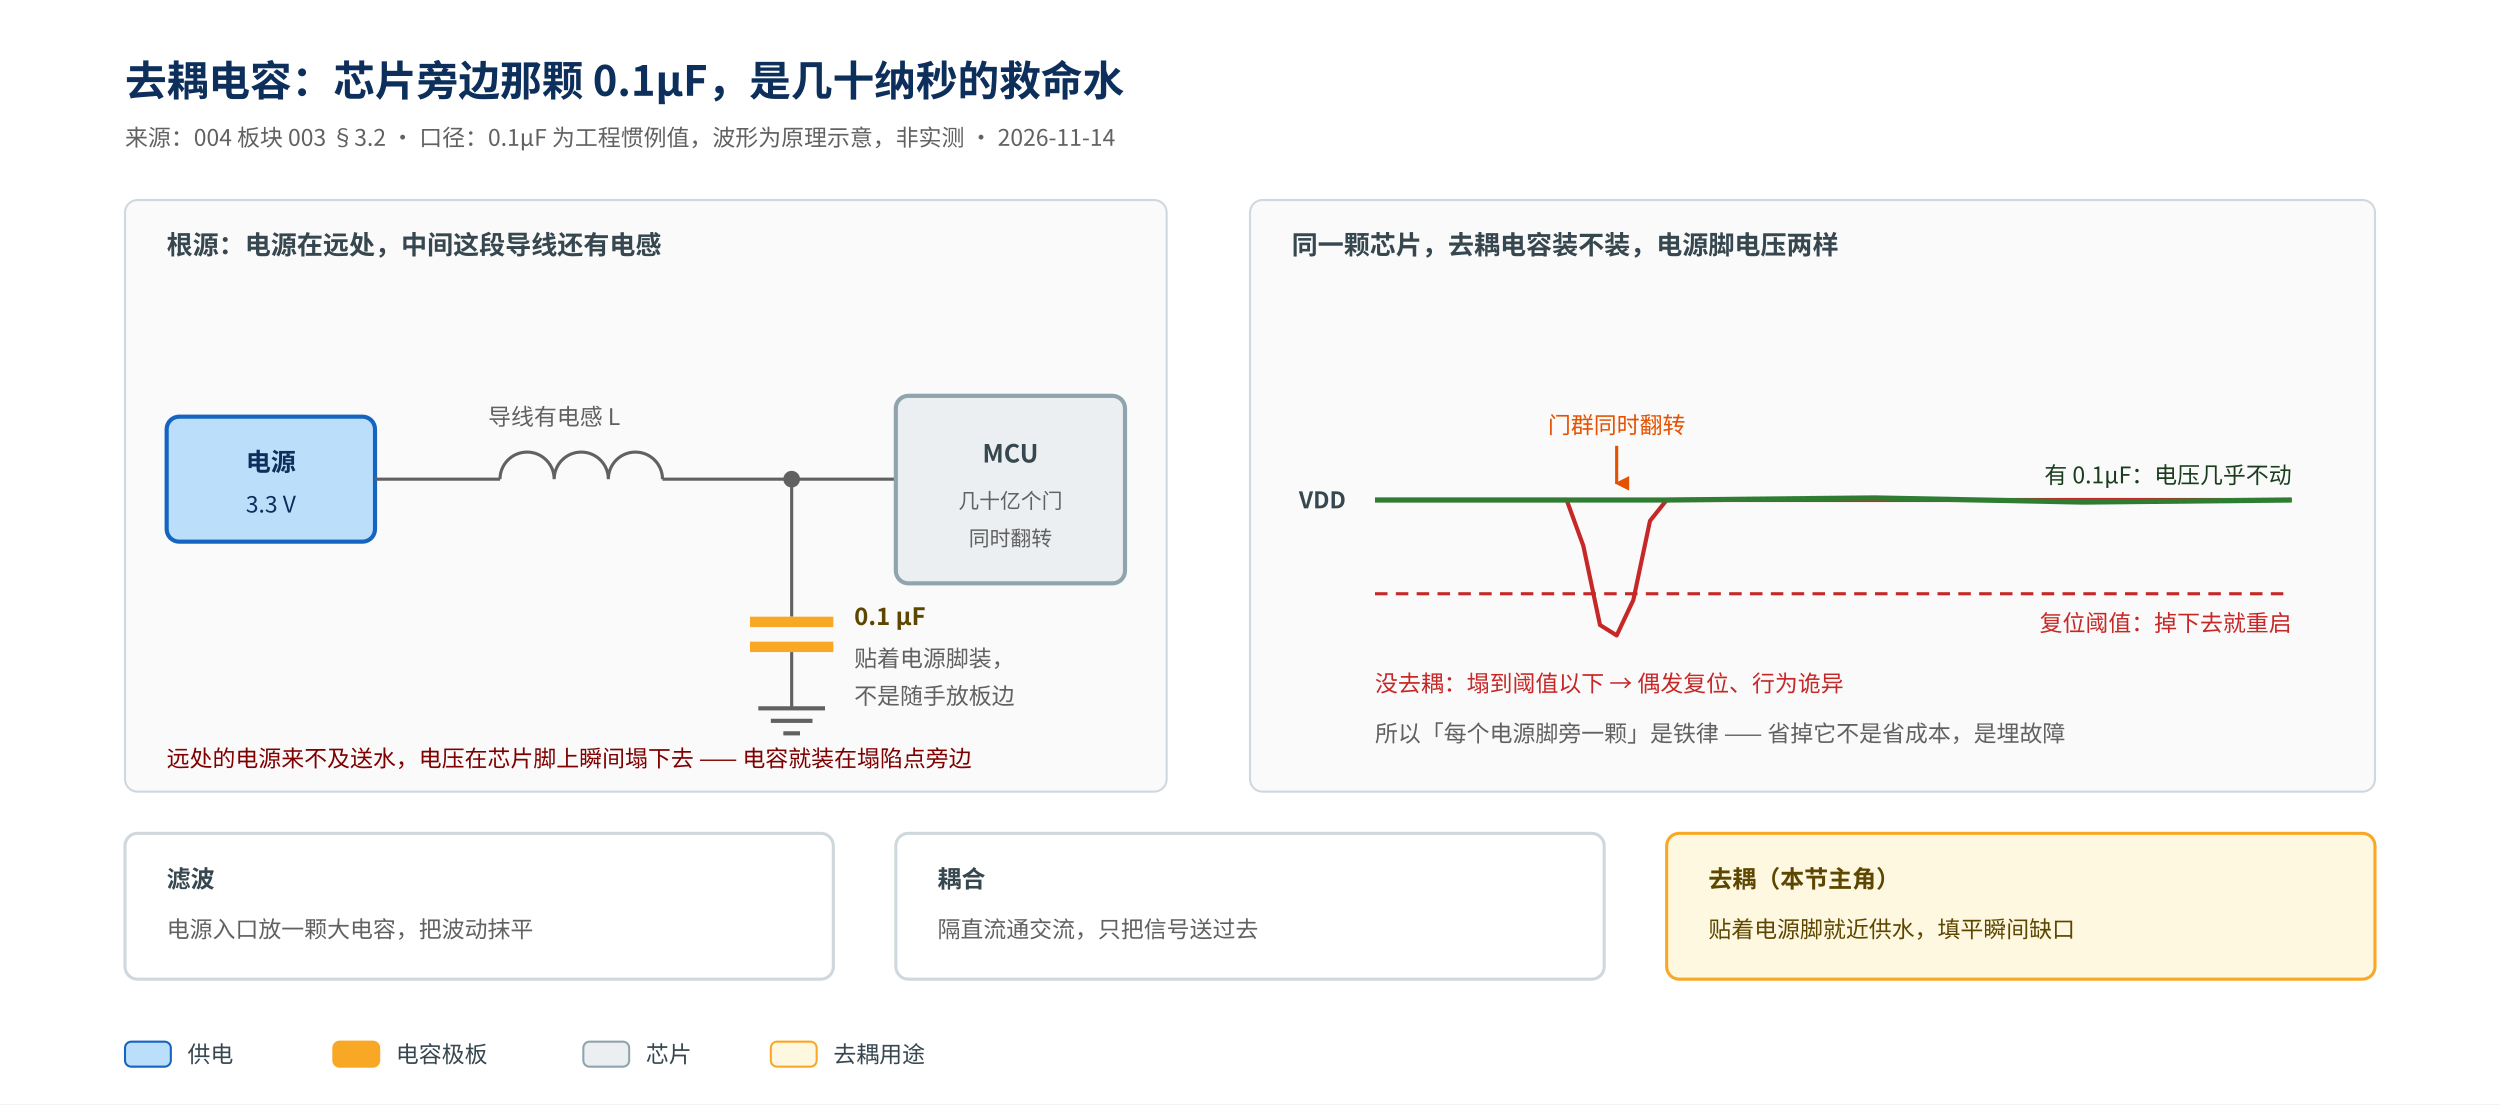
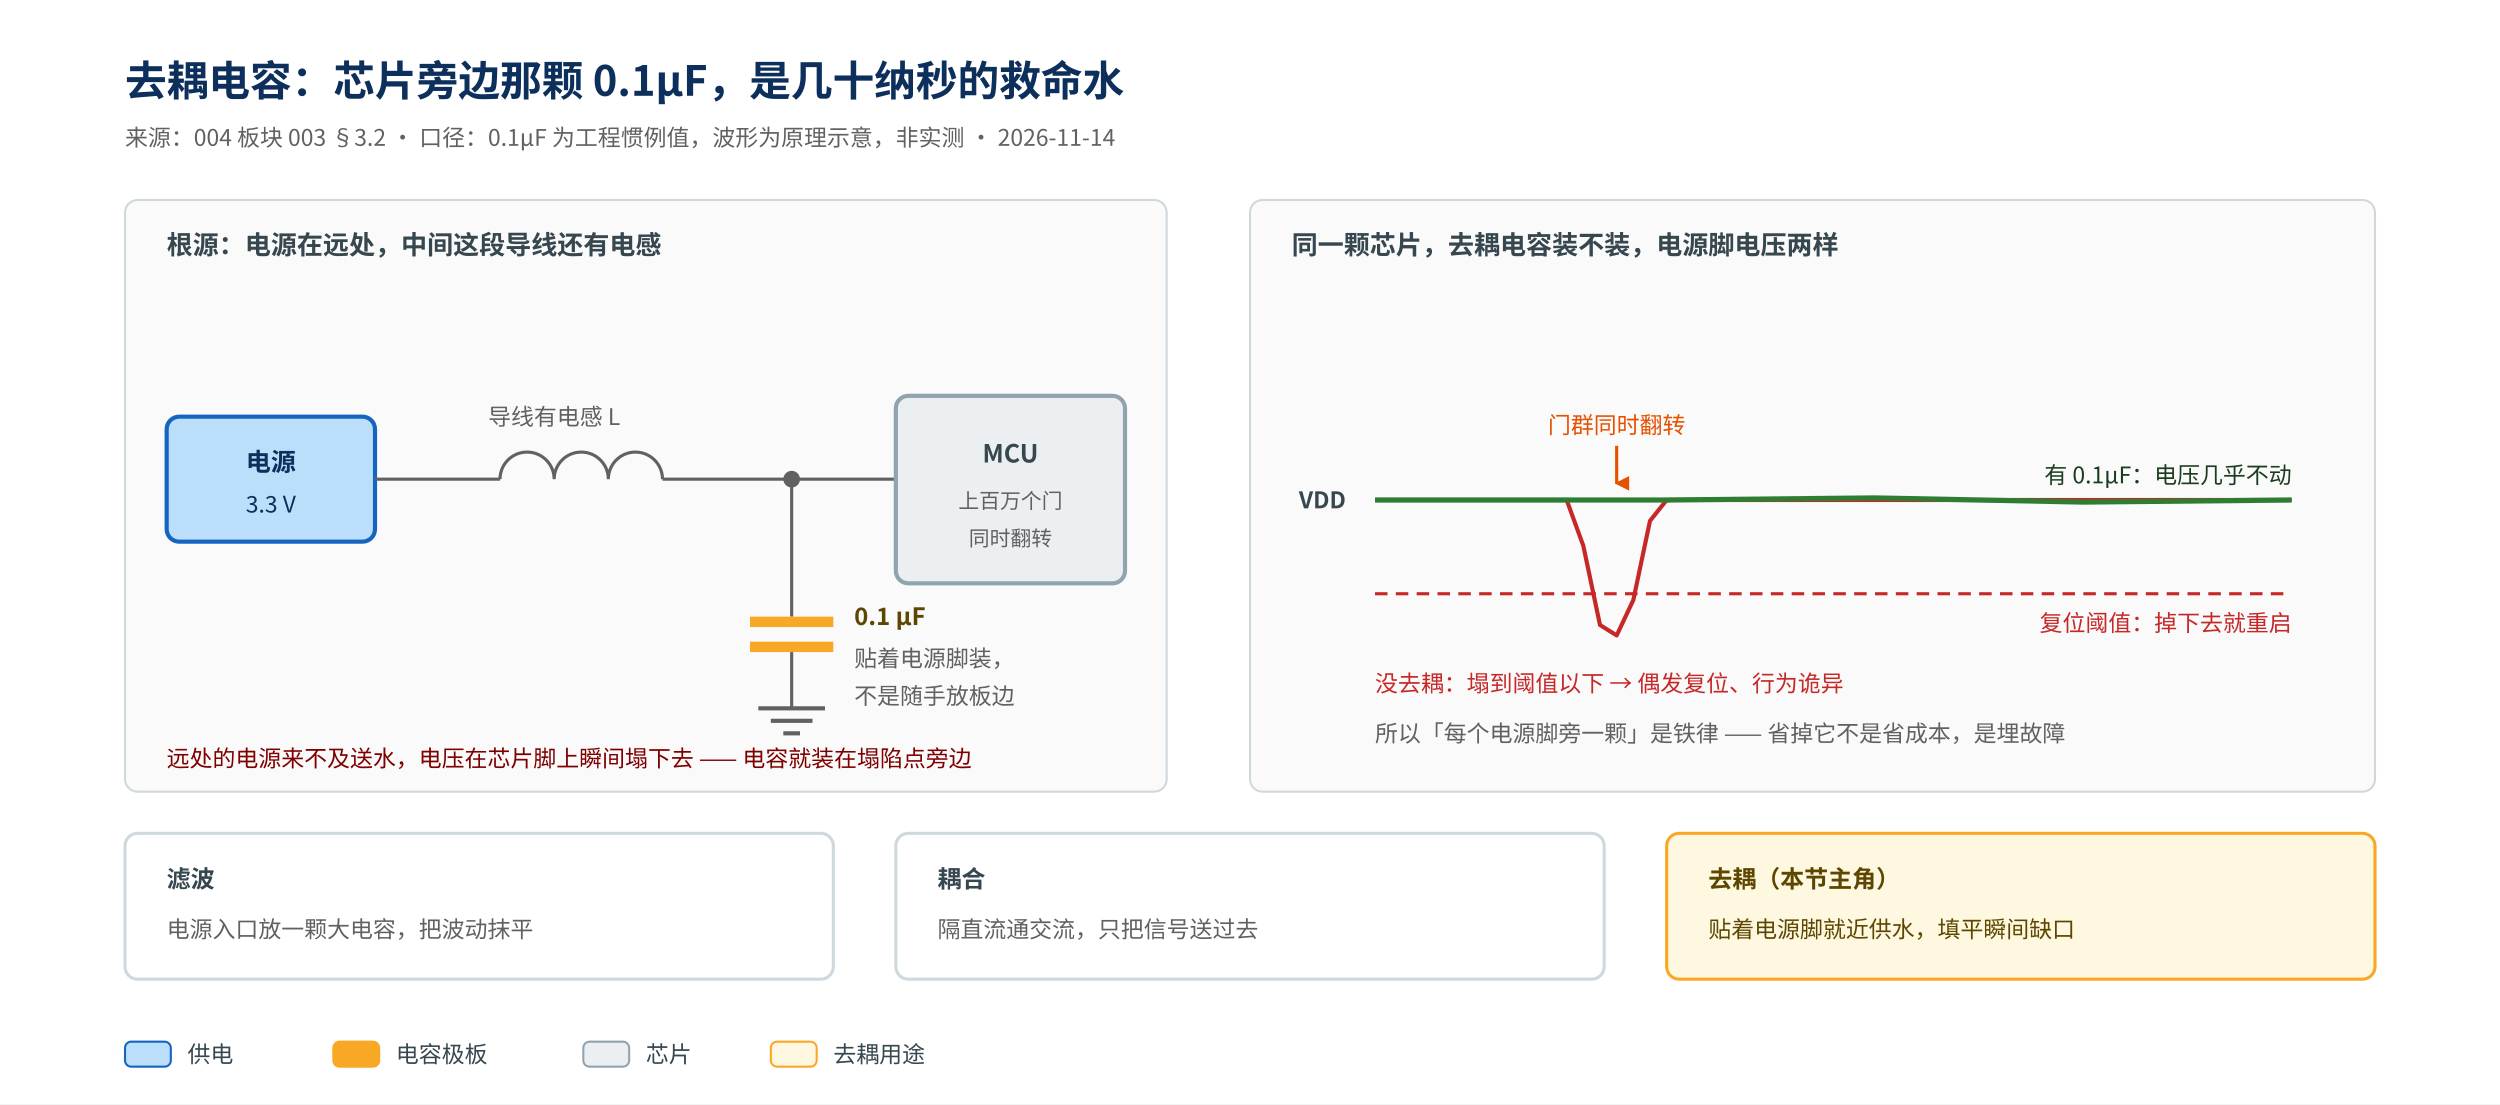
<svg xmlns="http://www.w3.org/2000/svg" viewBox="0 0 1200 530" font-family="'Microsoft YaHei','PingFang SC','Noto Sans CJK SC',sans-serif">
  <defs>
    <marker id="arwD" markerWidth="7" markerHeight="7" refX="3.5" refY="6" orient="auto" markerUnits="userSpaceOnUse">
      <path d="M0,0 L7,0 L3.5,7 z" fill="#e65100" />
    </marker>
  </defs>
  <rect x="0" y="0" width="1200" height="530" fill="#ffffff" />
  <text x="60" y="46" font-size="20" font-weight="bold" fill="#0d2f5c">去耦电容：芯片旁边那颗 0.1μF，是几十纳秒的救命水</text>
  <text x="60" y="70" font-size="11" fill="#616161">来源：004 板块 003 §3.2 · 口径：0.1μF 为工程惯例值，波形为原理示意，非实测 · 2026-11-14</text>
  <rect x="60" y="96" width="500" height="284" rx="6" fill="#fafafa" stroke="#cfd8dc" stroke-width="1" />
  <text x="80" y="122" font-size="12.5" font-weight="bold" fill="#37474f">根源：电源在远处，中间这段导线还有电感</text>
  <rect x="80" y="200" width="100" height="60" rx="6" fill="#bbdefb" stroke="#1565c0" stroke-width="2" />
  <text x="130" y="226" font-size="12" font-weight="bold" fill="#0d2f5c" text-anchor="middle">电源</text>
  <text x="130" y="246" font-size="11" fill="#0d2f5c" text-anchor="middle">3.3 V</text>
  <line x1="180" y1="230" x2="240" y2="230" stroke="#616161" stroke-width="1.5" />
  <path d="M 240 230 a 13 13 0 0 1 26 0 a 13 13 0 0 1 26 0 a 13 13 0 0 1 26 0" fill="none" stroke="#616161" stroke-width="1.5" />
  <line x1="318" y1="230" x2="430" y2="230" stroke="#616161" stroke-width="1.5" />
  <text x="266" y="204" font-size="11" fill="#616161" text-anchor="middle">导线有电感 L</text>
  <circle cx="380" cy="230" r="4" fill="#616161" />
  <line x1="380" y1="230" x2="380" y2="296" stroke="#616161" stroke-width="1.5" />
  <rect x="360" y="296" width="40" height="5" fill="#f9a825" />
  <rect x="360" y="308" width="40" height="5" fill="#f9a825" />
  <line x1="380" y1="313" x2="380" y2="340" stroke="#616161" stroke-width="1.5" />
  <line x1="364" y1="340" x2="396" y2="340" stroke="#616161" stroke-width="2" />
  <line x1="370" y1="346" x2="390" y2="346" stroke="#616161" stroke-width="2" />
  <line x1="376" y1="352" x2="384" y2="352" stroke="#616161" stroke-width="2" />
  <text x="410" y="300" font-size="11.5" font-weight="bold" fill="#5d4700">0.1 μF</text>
  <text x="410" y="320" font-size="11" fill="#616161">贴着电源脚装，</text>
  <text x="410" y="338" font-size="11" fill="#616161">不是随手放板边</text>
  <rect x="430" y="190" width="110" height="90" rx="6" fill="#eceff1" stroke="#90a4ae" stroke-width="2" />
  <text x="485" y="222" font-size="12" font-weight="bold" fill="#37474f" text-anchor="middle">MCU</text>
-   <text x="485" y="244" font-size="10" fill="#616161" text-anchor="middle">几十亿个门</text>
+   <text x="485" y="244" font-size="10" fill="#616161" text-anchor="middle">上百万个门</text>
  <text x="485" y="262" font-size="10" fill="#616161" text-anchor="middle">同时翻转</text>
  <text x="80" y="368" font-size="11" fill="#7f0000">远处的电源来不及送水，电压在芯片脚上瞬间塌下去 —— 电容就装在塌陷点旁边</text>
  <rect x="600" y="96" width="540" height="284" rx="6" fill="#fafafa" stroke="#cfd8dc" stroke-width="1" />
  <text x="620" y="122" font-size="12.5" font-weight="bold" fill="#37474f">同一颗芯片，去耦电容装不装，电源脚电压两样</text>
  <text x="646" y="244" font-size="11" font-weight="bold" fill="#37474f" text-anchor="end">VDD</text>
  <line x1="660" y1="240" x2="1100" y2="240" stroke="#c62828" stroke-width="1.5" stroke-dasharray="6 4" />
  <line x1="660" y1="285" x2="1100" y2="285" stroke="#c62828" stroke-width="1.5" stroke-dasharray="6 4" />
  <path d="M 660 240 L 752 240 L 760 262 L 768 300 L 776 305 L 784 288 L 792 250 L 800 240 L 1100 240" fill="none" stroke="#c62828" stroke-width="2" stroke-linejoin="round" />
  <path d="M 660 240 L 760 240 L 800 240 L 900 239 L 1000 241 L 1100 240" fill="none" stroke="#2e7d32" stroke-width="2.5" stroke-linejoin="round" />
  <line x1="776" y1="214" x2="776" y2="232" stroke="#e65100" stroke-width="1.5" marker-end="url(#arwD)" />
  <text x="776" y="208" font-size="11" fill="#e65100" text-anchor="middle">门群同时翻转</text>
  <text x="1100" y="232" font-size="11" fill="#1b3d1e" text-anchor="end">有 0.1μF：电压几乎不动</text>
  <text x="1100" y="303" font-size="11" fill="#c62828" text-anchor="end">复位阈值：掉下去就重启</text>
  <text x="660" y="332" font-size="11" fill="#c62828">没去耦：塌到阈值以下 → 偶发复位、行为诡异</text>
  <text x="660" y="356" font-size="11" fill="#616161">所以「每个电源脚旁一颗」是铁律 —— 省掉它不是省成本，是埋故障</text>
  <rect x="60" y="400" width="340" height="70" rx="6" fill="#ffffff" stroke="#cfd8dc" stroke-width="1.5" />
  <text x="80" y="426" font-size="11.5" font-weight="bold" fill="#37474f">滤波</text>
  <text x="80" y="450" font-size="11" fill="#616161">电源入口放一颗大电容，把波动抹平</text>
  <rect x="430" y="400" width="340" height="70" rx="6" fill="#ffffff" stroke="#cfd8dc" stroke-width="1.5" />
  <text x="450" y="426" font-size="11.5" font-weight="bold" fill="#37474f">耦合</text>
  <text x="450" y="450" font-size="11" fill="#616161">隔直流通交流，只把信号送过去</text>
  <rect x="800" y="400" width="340" height="70" rx="6" fill="#fff8e1" stroke="#f9a825" stroke-width="1.5" />
  <text x="820" y="426" font-size="11.5" font-weight="bold" fill="#5d4700">去耦（本节主角）</text>
  <text x="820" y="450" font-size="11" fill="#5d4700">贴着电源脚就近供水，填平瞬间缺口</text>
  <rect x="60" y="500" width="22" height="12" rx="3" fill="#bbdefb" stroke="#1565c0" stroke-width="1" />
  <text x="90" y="510" font-size="11" fill="#37474f">供电</text>
  <rect x="160" y="500" width="22" height="12" rx="3" fill="#f9a825" stroke="#f9a825" stroke-width="1" />
  <text x="190" y="510" font-size="11" fill="#37474f">电容极板</text>
  <rect x="280" y="500" width="22" height="12" rx="3" fill="#eceff1" stroke="#90a4ae" stroke-width="1" />
  <text x="310" y="510" font-size="11" fill="#37474f">芯片</text>
  <rect x="370" y="500" width="22" height="12" rx="3" fill="#fff8e1" stroke="#f9a825" stroke-width="1" />
  <text x="400" y="510" font-size="11" fill="#37474f">去耦用途</text>
</svg>
